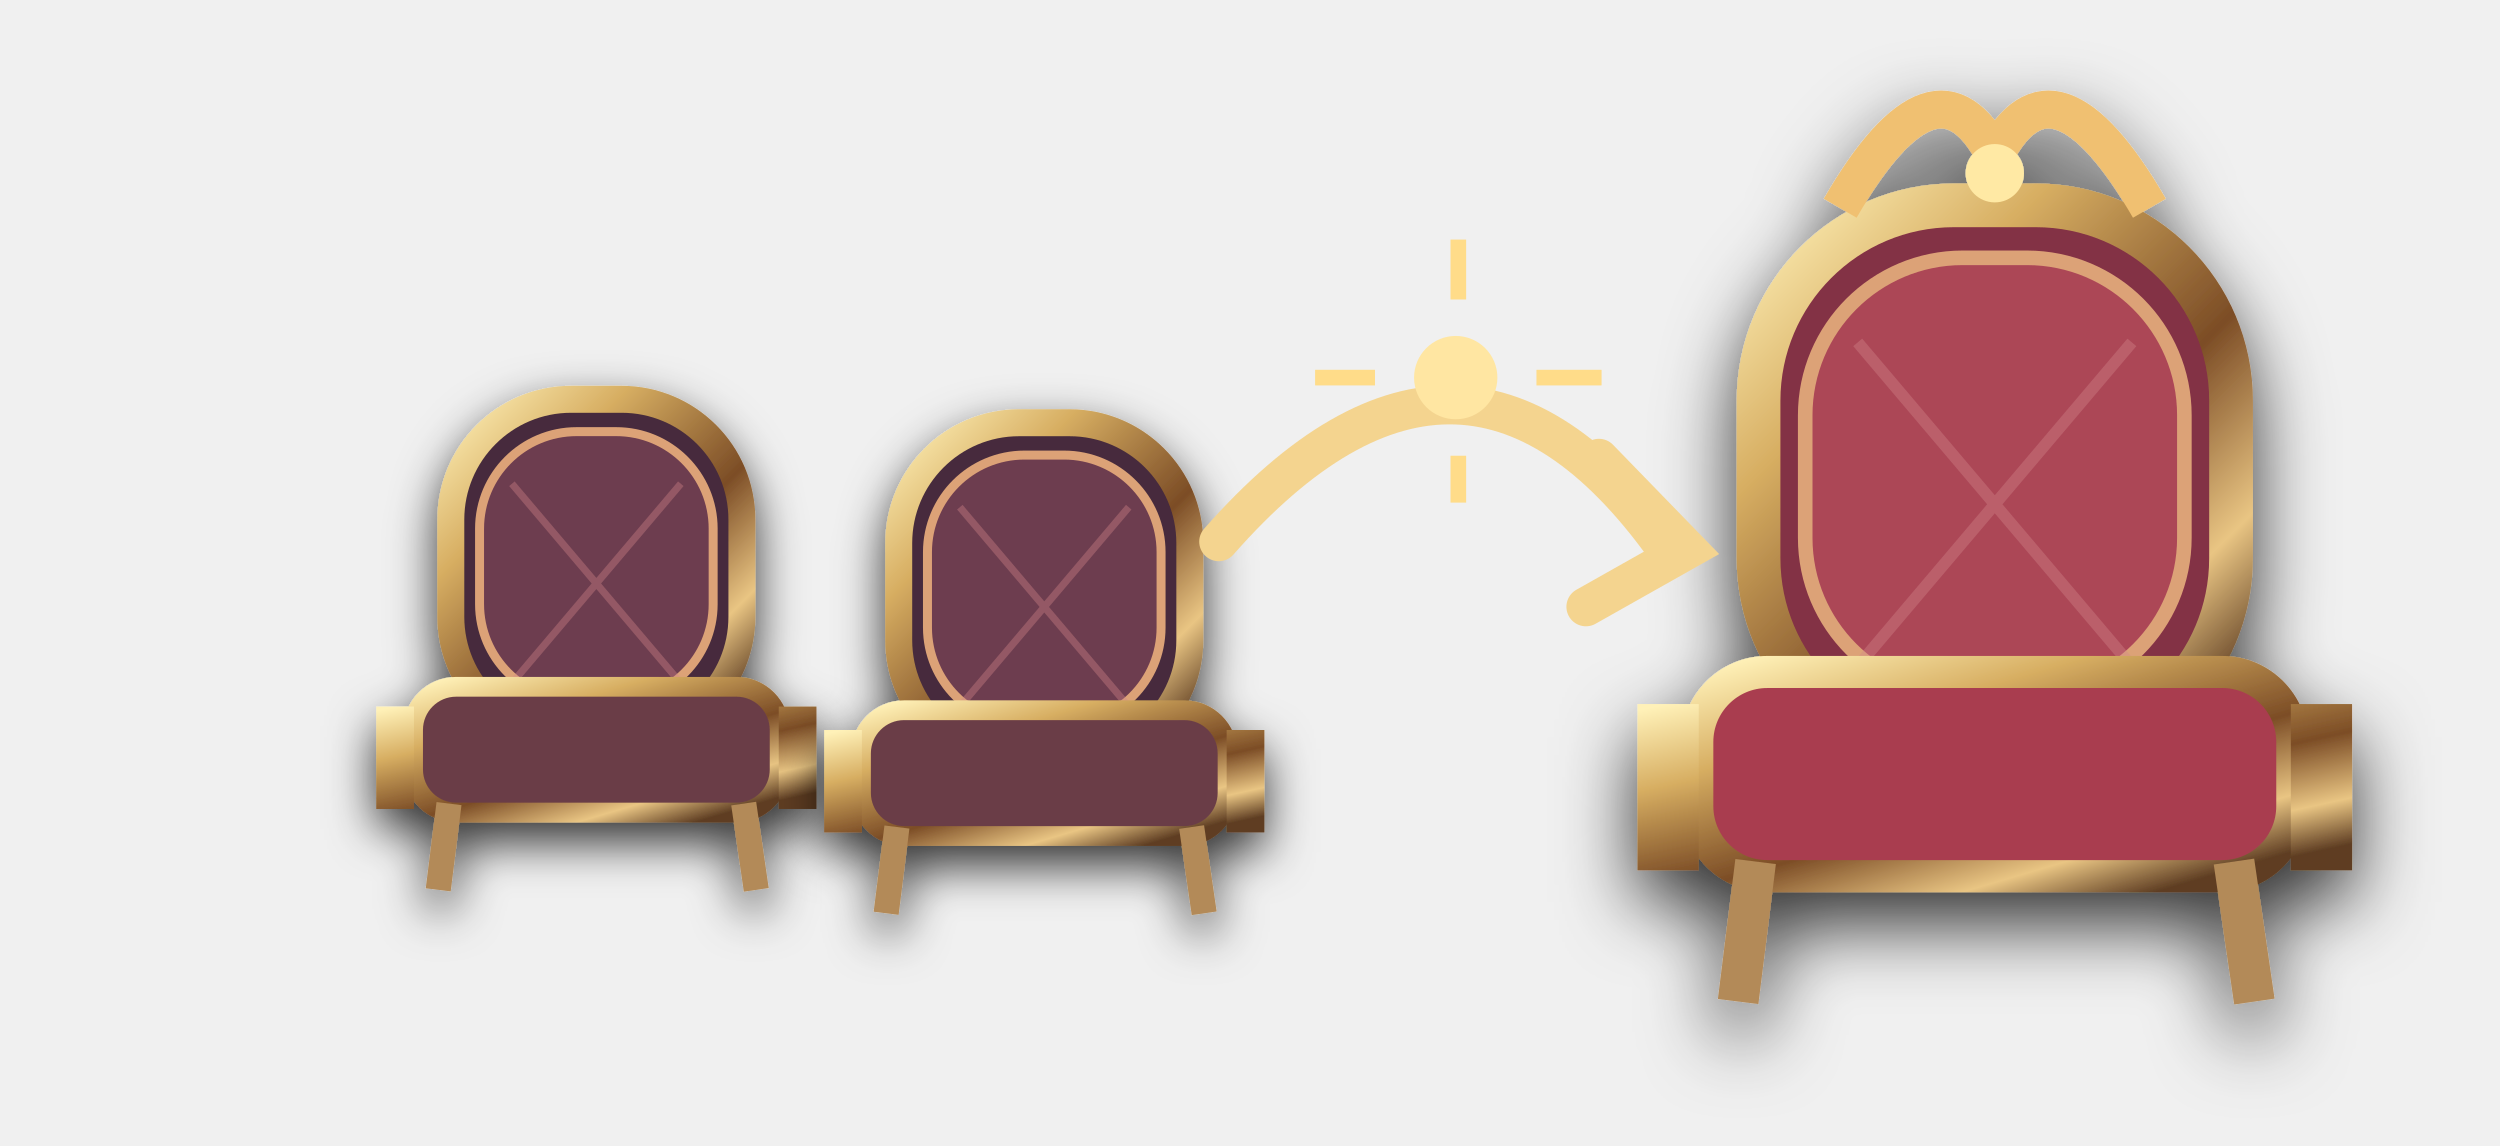
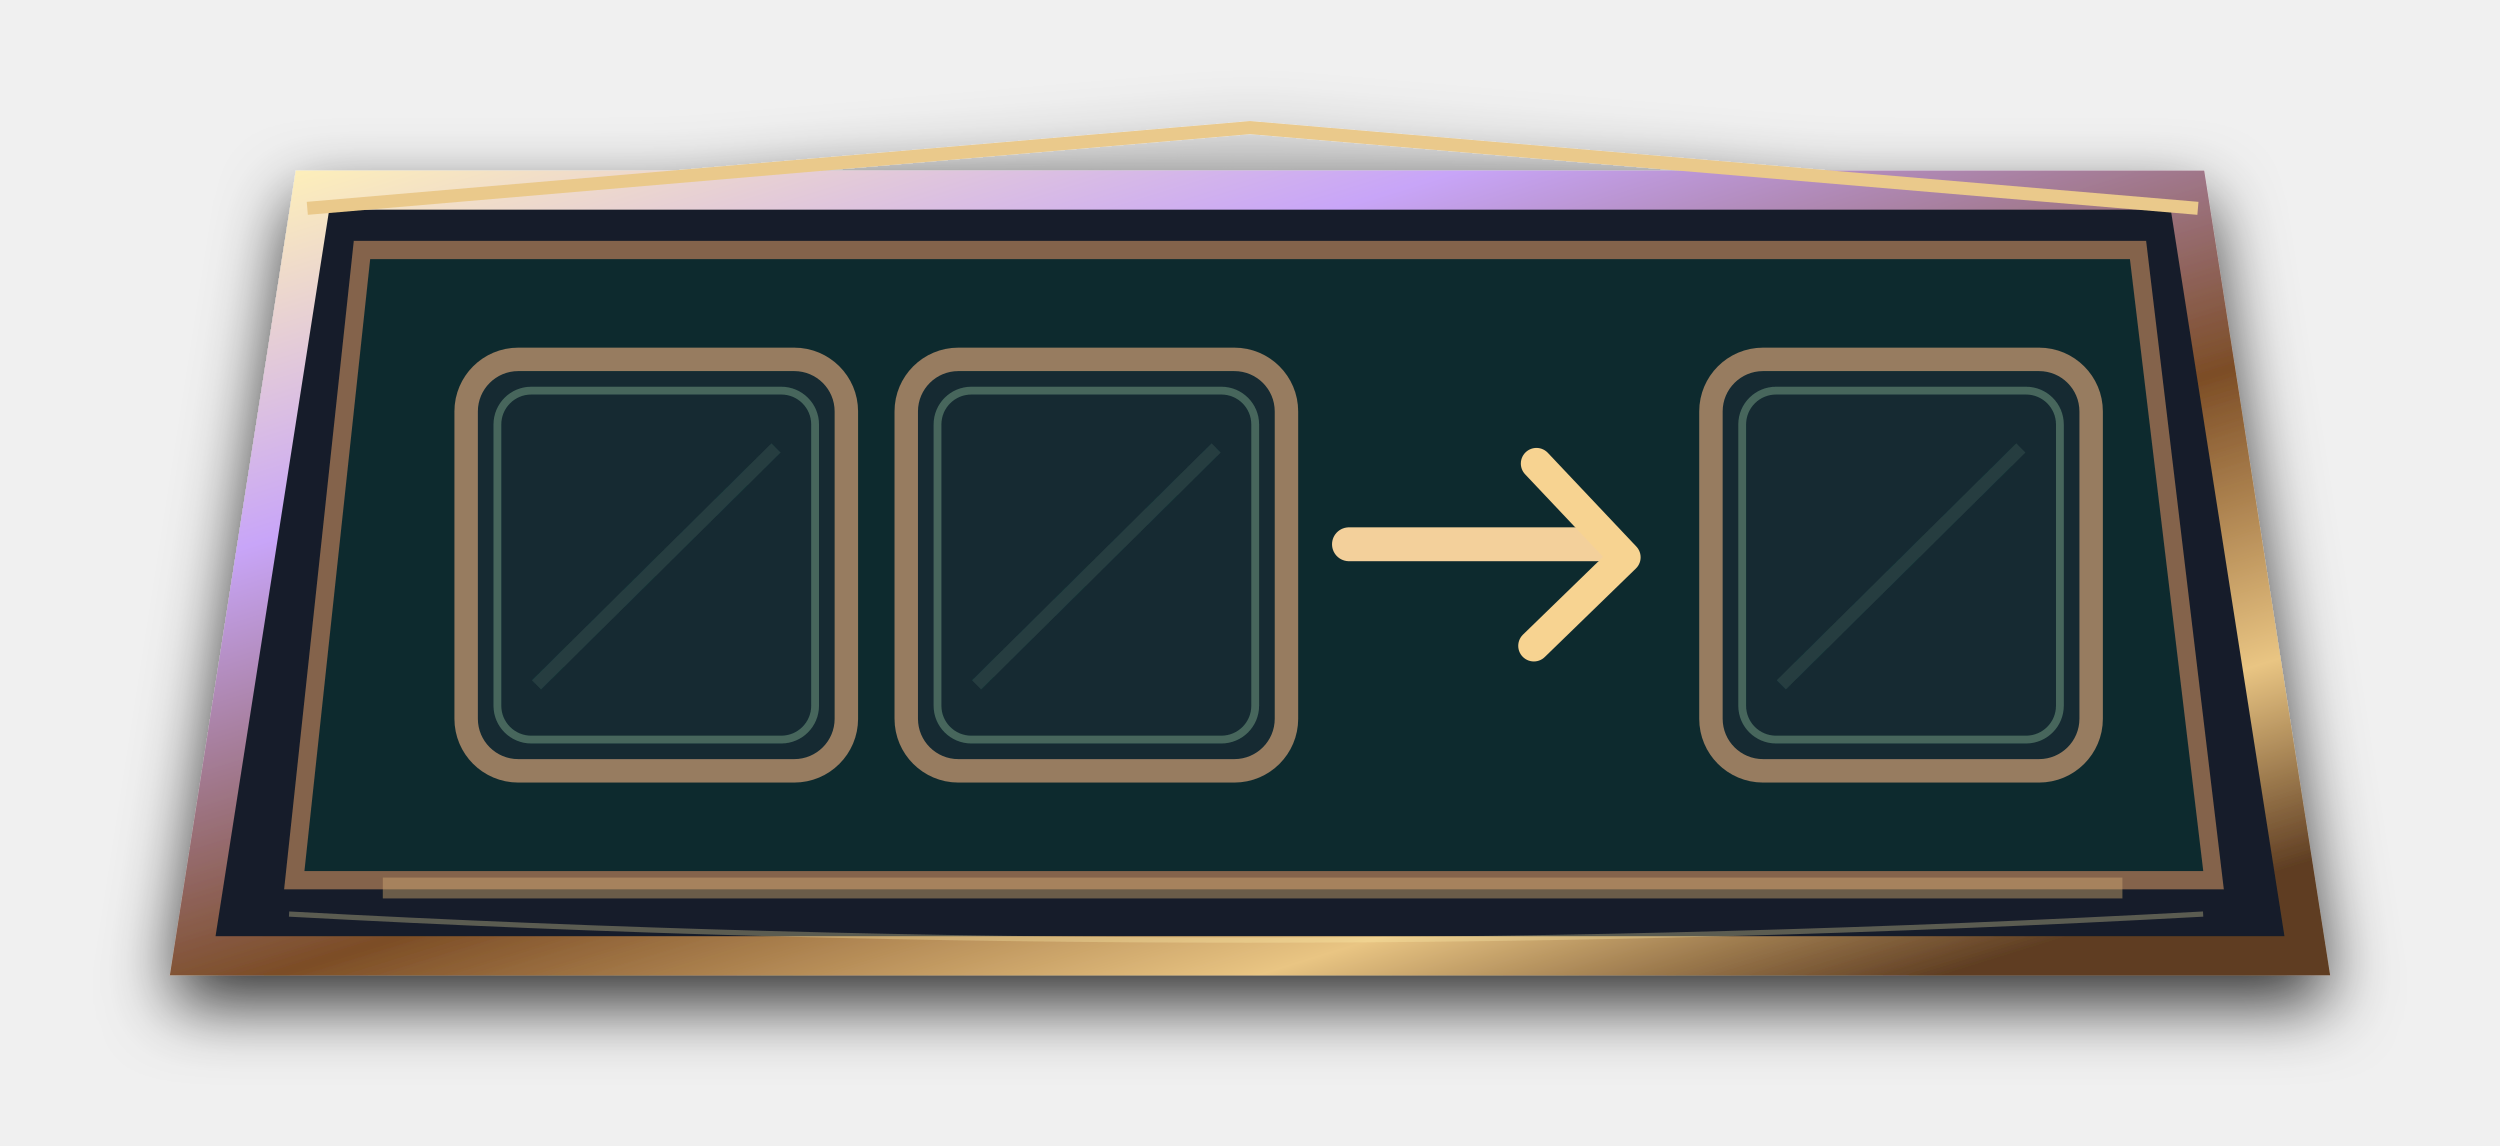
<svg xmlns="http://www.w3.org/2000/svg" width="960" height="440" viewBox="0 0 960 440">
  <defs>
    <linearGradient id="night" x1="0" y1="0" x2="1" y2="1">
      <stop stop-color="#142b30" />
      <stop offset=".52" stop-color="#08131b" />
      <stop offset="1" stop-color="#070d13" />
    </linearGradient>
    <linearGradient id="gold" x1="0" y1="0" x2=".86" y2="1">
      <stop stop-color="#fff1b8" />
-       <stop offset=".28" stop-color="#d7ae62" />
+       <stop offset=".28" stop-color="#c8a5f8" />
      <stop offset=".61" stop-color="#7c4d26" />
      <stop offset=".84" stop-color="#e9c583" />
      <stop offset="1" stop-color="#5f3e23" />
    </linearGradient>
    <linearGradient id="silk" x1="0" y1="0" x2="1" y2="1">
-       <stop stop-color="#123e33" />
+       <stop stop-color="#38223c" />
      <stop offset=".55" stop-color="#07171b" />
      <stop offset="1" stop-color="#020c11" />
    </linearGradient>
    <linearGradient id="paper" x1="0" y1="0" x2="1" y2="1">
      <stop stop-color="#fff9e7" />
      <stop offset=".62" stop-color="#ebd9b6" />
      <stop offset="1" stop-color="#c9b58b" />
    </linearGradient>
    <linearGradient id="obsidian" x1="0" y1="0" x2="1" y2="1">
      <stop stop-color="#495968" />
      <stop offset=".36" stop-color="#14202c" />
      <stop offset=".75" stop-color="#060c15" />
      <stop offset="1" stop-color="#27323a" />
    </linearGradient>
    <radialGradient id="light">
-       <stop stop-color="#d7ae62" stop-opacity=".6" />
-       <stop offset=".35" stop-color="#d7ae62" stop-opacity=".16" />
-       <stop offset="1" stop-color="#d7ae62" stop-opacity="0" />
+       <stop stop-color="#c8a5f8" stop-opacity=".6" />
+       <stop offset=".35" stop-color="#c8a5f8" stop-opacity=".16" />
+       <stop offset="1" stop-color="#c8a5f8" stop-opacity="0" />
    </radialGradient>
    <radialGradient id="aura">
      <stop stop-color="#e4baff" stop-opacity=".48" />
      <stop offset=".46" stop-color="#a160da" stop-opacity=".13" />
      <stop offset="1" stop-color="#34163f" stop-opacity="0" />
    </radialGradient>
    <radialGradient id="vignette">
      <stop offset=".37" stop-color="#000000" stop-opacity="0" />
      <stop offset="1" stop-color="#01050a" stop-opacity=".83" />
    </radialGradient>
    <filter id="soft" x="-50%" y="-50%" width="200%" height="200%">
      <feGaussianBlur stdDeviation="21" />
    </filter>
    <filter id="smallglow" x="-70%" y="-70%" width="240%" height="240%">
      <feGaussianBlur stdDeviation="6" />
    </filter>
    <filter id="shadow" x="-40%" y="-40%" width="180%" height="200%">
      <feDropShadow dx="0" dy="11" stdDeviation="13" flood-color="#000000" flood-opacity=".79" />
    </filter>
    <pattern id="grain" width="38" height="38" patternUnits="userSpaceOnUse">
      <path d="M0 35L35 0" fill="none" stroke="#ffffff" stroke-opacity=".045" stroke-width=".8" />
      <circle cx="21" cy="13" r="1" fill="#ffde9a" opacity=".12" />
    </pattern>
  </defs>
-   <g transform="translate(229 252) scale(0.69)" filter="url(#shadow)">
-     <rect x="-81" y="-143" width="162" height="188" rx="67" fill="#462b3c" stroke="url(#gold)" stroke-width="15" />
-     <rect x="-65" y="-125" width="130" height="150" rx="54" fill="#6d3c4f" stroke="#dca277" stroke-width="5" />
-     <path d="M-47 -96L47 15M47 -96L-47 15" stroke="#d28a88" stroke-width="4" opacity=".38" />
-     <rect x="-102" y="17" width="204" height="70" rx="24" fill="#6b3e47" stroke="url(#gold)" stroke-width="11" />
-     <path d="M-82 82L-88 130M82 82L89 130" stroke="#b38a58" stroke-width="14" />
-     <path d="M-112 28V85M112 28V85" stroke="url(#gold)" stroke-width="21" />
+   <g filter="url(#shadow)">
+     <path d="M120 73H840L886 367H74Z" fill="#171e29" stroke="url(#gold)" stroke-width="15" />
+     <path d="M139 96H821L850 338H113Z" fill="#0f2b2e" stroke="#84634c" stroke-width="7" />
+     <g>
+       <rect x="179" y="138" width="146" height="158" rx="20" fill="#142b32" stroke="#977c61" stroke-width="9" />
+       <rect x="191" y="150" width="122" height="134" rx="13" fill="none" stroke="#47665c" stroke-width="3" />
+       <path d="M206 263L298 172" stroke="#a0beaa" opacity=".12" stroke-width="5" />
+     </g>
+     <g>
+       <rect x="348" y="138" width="146" height="158" rx="20" fill="#142b32" stroke="#977c61" stroke-width="9" />
+       <rect x="360" y="150" width="122" height="134" rx="13" fill="none" stroke="#47665c" stroke-width="3" />
+       <path d="M375 263L467 172" stroke="#a0beaa" opacity=".12" stroke-width="5" />
+     </g>
+     <g>
+       <rect x="657" y="138" width="146" height="158" rx="20" fill="#142b32" stroke="#977c61" stroke-width="9" />
+       <rect x="669" y="150" width="122" height="134" rx="13" fill="none" stroke="#47665c" stroke-width="3" />
+       <path d="M684 263L776 172" stroke="#a0beaa" opacity=".12" stroke-width="5" />
+     </g>
+     <path d="M518 209H613" stroke="#f3d09b" stroke-width="13" stroke-linecap="round" />
+     <path d="M590 178L624 214L589 248" stroke="#f7d391" stroke-width="12" fill="none" stroke-linecap="round" stroke-linejoin="round" />
+     <path d="M147 341H815" stroke="#d1a870" opacity=".45" stroke-width="8" />
+     <path d="M118 80L480 49L844 80" stroke="#eac98b" stroke-width="5" fill="none" />
  </g>
-   <g transform="translate(401 261) scale(0.69)" filter="url(#shadow)">
-     <rect x="-81" y="-143" width="162" height="188" rx="67" fill="#462b3c" stroke="url(#gold)" stroke-width="15" />
-     <rect x="-65" y="-125" width="130" height="150" rx="54" fill="#6d3c4f" stroke="#dca277" stroke-width="5" />
-     <path d="M-47 -96L47 15M47 -96L-47 15" stroke="#d28a88" stroke-width="4" opacity=".38" />
-     <rect x="-102" y="17" width="204" height="70" rx="24" fill="#6b3e47" stroke="url(#gold)" stroke-width="11" />
-     <path d="M-82 82L-88 130M82 82L89 130" stroke="#b38a58" stroke-width="14" />
-     <path d="M-112 28V85M112 28V85" stroke="url(#gold)" stroke-width="21" />
-   </g>
-   <g transform="translate(766 239) scale(1.12)" filter="url(#shadow)">
-     <rect x="-81" y="-143" width="162" height="188" rx="67" fill="#833045" stroke="url(#gold)" stroke-width="15" />
-     <rect x="-65" y="-125" width="130" height="150" rx="54" fill="#ac4657" stroke="#dca277" stroke-width="5" />
-     <path d="M-47 -96L47 15M47 -96L-47 15" stroke="#d28a88" stroke-width="4" opacity=".38" />
-     <rect x="-102" y="17" width="204" height="70" rx="24" fill="#a93d4f" stroke="url(#gold)" stroke-width="11" />
-     <path d="M-82 82L-88 130M82 82L89 130" stroke="#b38a58" stroke-width="14" />
-     <path d="M-112 28V85M112 28V85" stroke="url(#gold)" stroke-width="21" />
-     <path d="M-53 -142Q-20 -199 0 -160Q20 -199 53 -142" fill="none" stroke="#f0c071" stroke-width="13" />
-     <circle cx="0" cy="-154" r="10" fill="#ffe9a4" />
-   </g>
-   <g stroke="#f4d48f" fill="none" stroke-width="15" stroke-linecap="round">
-     <path d="M468 208Q563 100 642 214" />
-     <path d="M614 176L648 211L609 233" />
-   </g>
-   <circle cx="559" cy="145" r="16" fill="#ffe6a2" />
-   <path d="M560 115V92M560 175V193M528 145H505M590 145H615" stroke="#ffdc89" stroke-width="6" />
+   <path d="M111 351Q480 371 846 351" fill="none" stroke="#fff1b0" stroke-width="2" opacity=".3" />
</svg>
